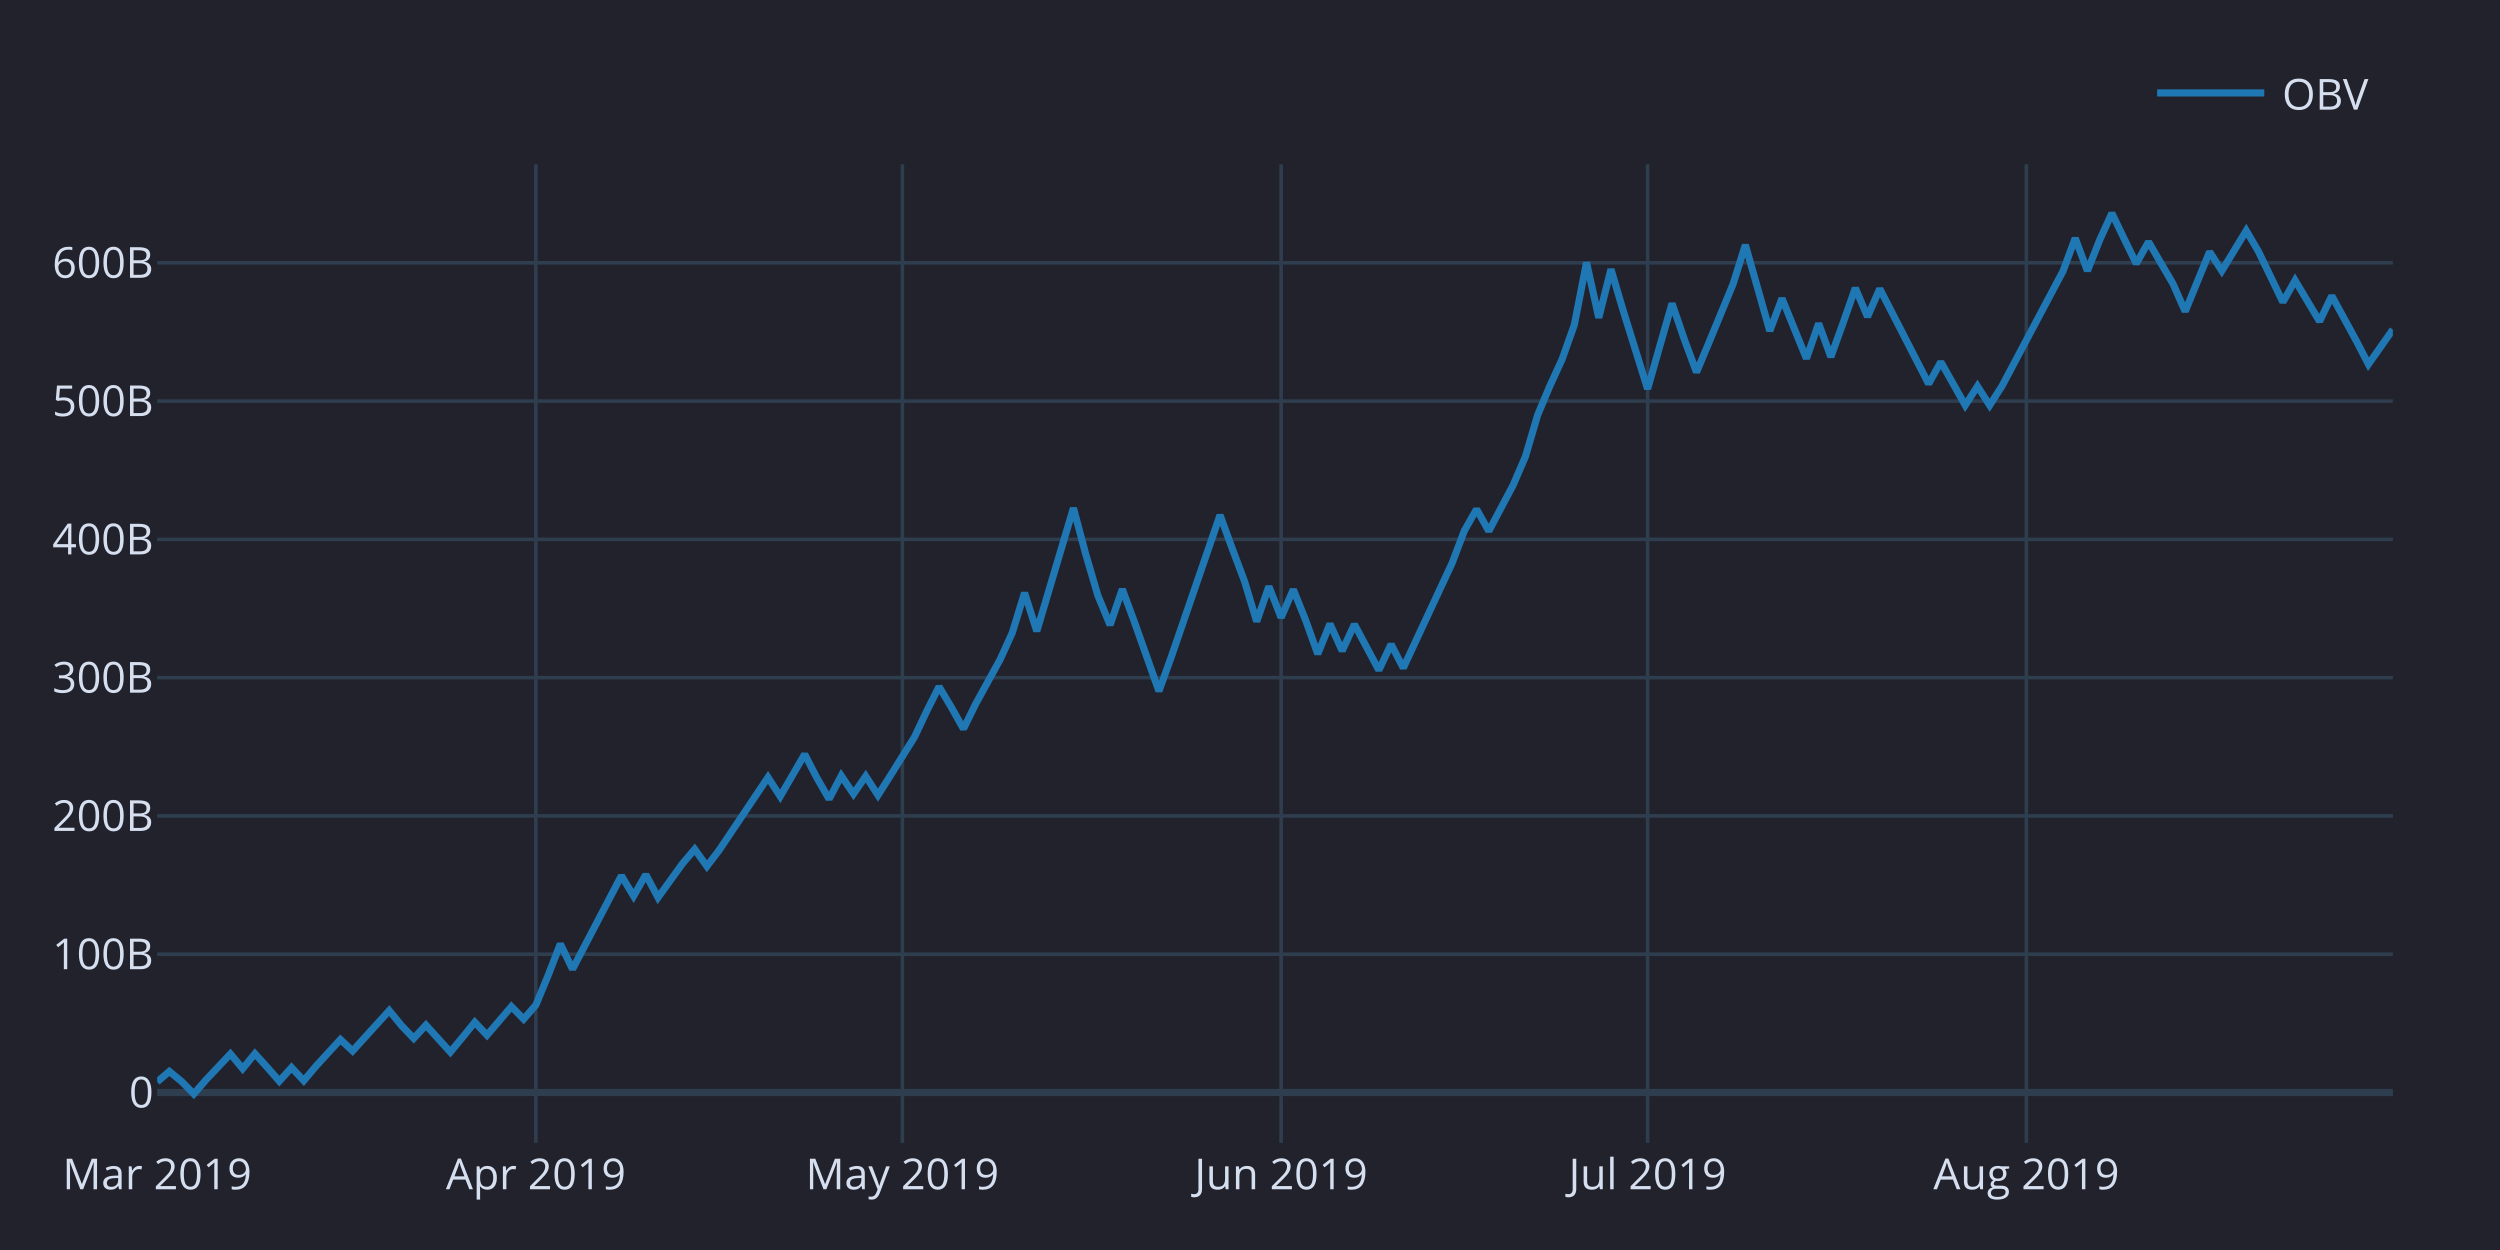
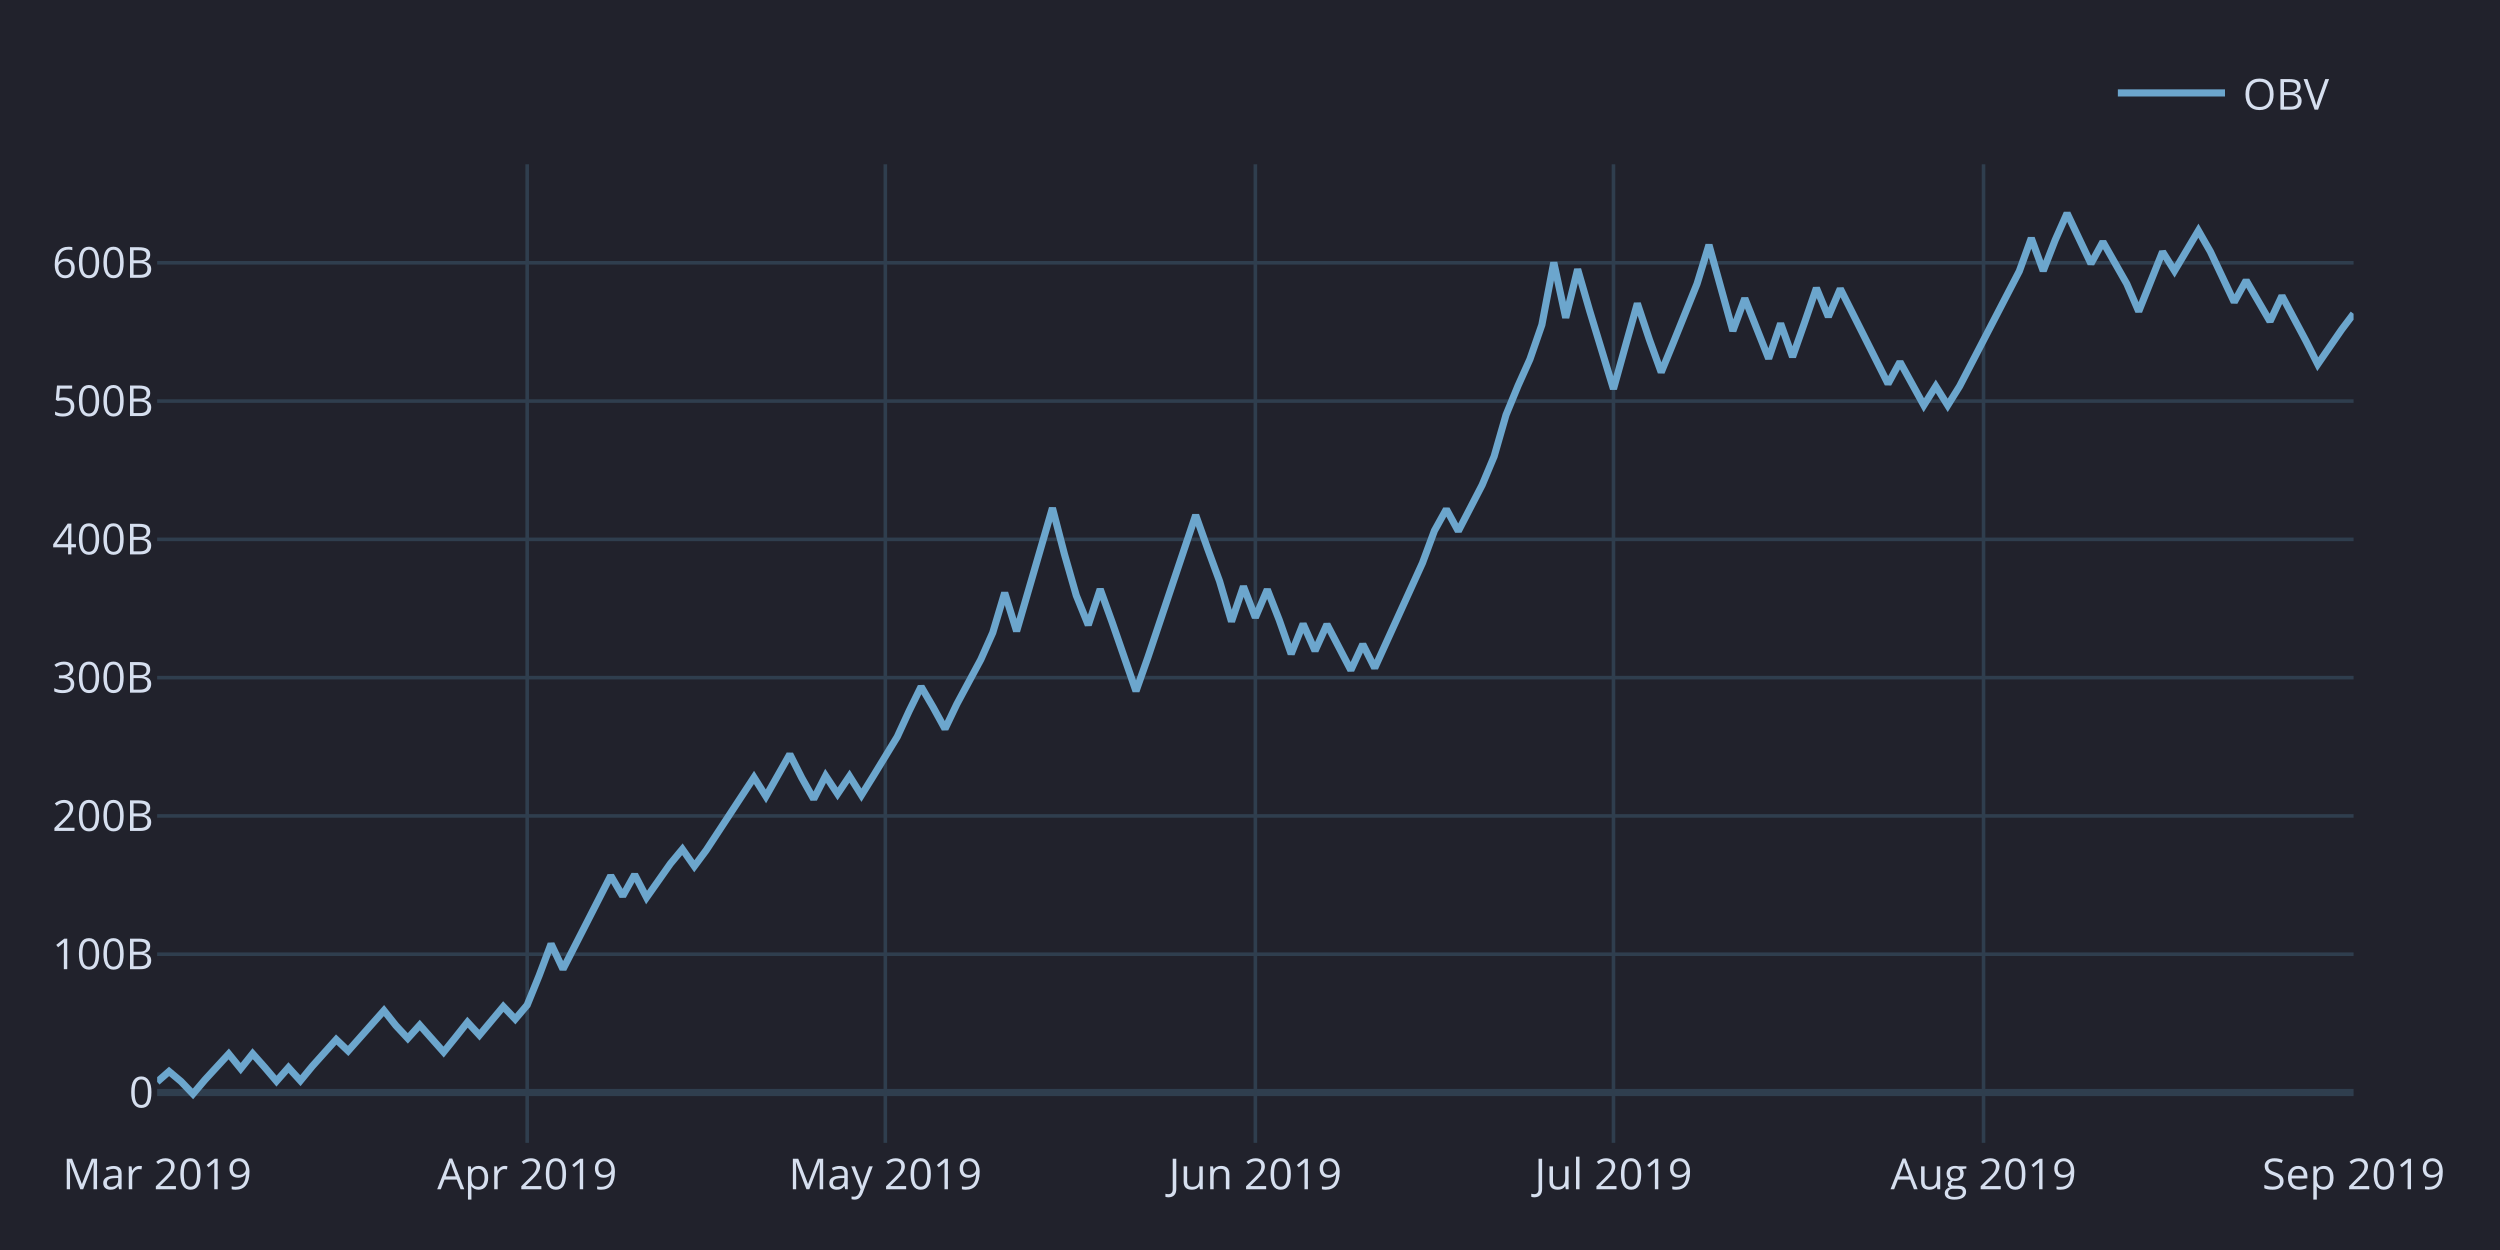
- <svg xmlns="http://www.w3.org/2000/svg" class="main-svg" width="700" height="350" viewBox="0 0 700 350">
+ <svg xmlns="http://www.w3.org/2000/svg" class="main-svg" width="700" height="350" style="" viewBox="0 0 700 350">
  <rect x="0" y="0" width="700" height="350" style="fill: rgb(33, 34, 44); fill-opacity: 1;" />
-   <defs id="defs-e54b7b">
+   <defs id="defs-f33430">
    <g class="clips">
-       <clipPath id="clipe54b7bxyplot" class="plotclip">
-         <rect width="626" height="274" />
+       <clipPath id="clipf33430xyplot" class="plotclip">
+         <rect width="615" height="274" />
      </clipPath>
-       <clipPath class="axesclip" id="clipe54b7bx">
-         <rect x="44" y="0" width="626" height="350" />
+       <clipPath class="axesclip" id="clipf33430x">
+         <rect x="44" y="0" width="615" height="350" />
      </clipPath>
-       <clipPath class="axesclip" id="clipe54b7by">
+       <clipPath class="axesclip" id="clipf33430y">
        <rect x="0" y="46" width="700" height="274" />
      </clipPath>
-       <clipPath class="axesclip" id="clipe54b7bxy">
-         <rect x="44" y="46" width="626" height="274" />
+       <clipPath class="axesclip" id="clipf33430xy">
+         <rect x="44" y="46" width="615" height="274" />
      </clipPath>
    </g>
    <g class="gradients" />
    <g class="patterns" />
  </defs>
  <g class="bglayer" />
  <g class="layer-below">
    <g class="imagelayer" />
    <g class="shapelayer" />
  </g>
  <g class="cartesianlayer">
    <g class="subplot xy">
      <g class="layer-subplot">
        <g class="shapelayer" />
        <g class="imagelayer" />
      </g>
      <g class="gridlayer">
        <g class="x">
-           <path class="xgrid crisp" transform="translate(150.04,0)" d="M0,46v274" style="stroke: rgb(47, 62, 78); stroke-opacity: 1; stroke-width: 1px;" />
-           <path class="xgrid crisp" transform="translate(252.67,0)" d="M0,46v274" style="stroke: rgb(47, 62, 78); stroke-opacity: 1; stroke-width: 1px;" />
-           <path class="xgrid crisp" transform="translate(358.71,0)" d="M0,46v274" style="stroke: rgb(47, 62, 78); stroke-opacity: 1; stroke-width: 1px;" />
-           <path class="xgrid crisp" transform="translate(461.33,0)" d="M0,46v274" style="stroke: rgb(47, 62, 78); stroke-opacity: 1; stroke-width: 1px;" />
-           <path class="xgrid crisp" transform="translate(567.38,0)" d="M0,46v274" style="stroke: rgb(47, 62, 78); stroke-opacity: 1; stroke-width: 1px;" />
+           <path class="xgrid crisp" transform="translate(147.61,0)" d="M0,46v274" style="stroke: rgb(47, 62, 78); stroke-opacity: 1; stroke-width: 1px;" />
+           <path class="xgrid crisp" transform="translate(247.89,0)" d="M0,46v274" style="stroke: rgb(47, 62, 78); stroke-opacity: 1; stroke-width: 1px;" />
+           <path class="xgrid crisp" transform="translate(351.5,0)" d="M0,46v274" style="stroke: rgb(47, 62, 78); stroke-opacity: 1; stroke-width: 1px;" />
+           <path class="xgrid crisp" transform="translate(451.77,0)" d="M0,46v274" style="stroke: rgb(47, 62, 78); stroke-opacity: 1; stroke-width: 1px;" />
+           <path class="xgrid crisp" transform="translate(555.39,0)" d="M0,46v274" style="stroke: rgb(47, 62, 78); stroke-opacity: 1; stroke-width: 1px;" />
        </g>
        <g class="y">
-           <path class="ygrid crisp" transform="translate(0,267.18)" d="M44,0h626" style="stroke: rgb(47, 62, 78); stroke-opacity: 1; stroke-width: 1px;" />
-           <path class="ygrid crisp" transform="translate(0,228.46)" d="M44,0h626" style="stroke: rgb(47, 62, 78); stroke-opacity: 1; stroke-width: 1px;" />
-           <path class="ygrid crisp" transform="translate(0,189.74)" d="M44,0h626" style="stroke: rgb(47, 62, 78); stroke-opacity: 1; stroke-width: 1px;" />
-           <path class="ygrid crisp" transform="translate(0,151.02)" d="M44,0h626" style="stroke: rgb(47, 62, 78); stroke-opacity: 1; stroke-width: 1px;" />
-           <path class="ygrid crisp" transform="translate(0,112.3)" d="M44,0h626" style="stroke: rgb(47, 62, 78); stroke-opacity: 1; stroke-width: 1px;" />
-           <path class="ygrid crisp" transform="translate(0,73.58)" d="M44,0h626" style="stroke: rgb(47, 62, 78); stroke-opacity: 1; stroke-width: 1px;" />
+           <path class="ygrid crisp" transform="translate(0,267.18)" d="M44,0h615" style="stroke: rgb(47, 62, 78); stroke-opacity: 1; stroke-width: 1px;" />
+           <path class="ygrid crisp" transform="translate(0,228.46)" d="M44,0h615" style="stroke: rgb(47, 62, 78); stroke-opacity: 1; stroke-width: 1px;" />
+           <path class="ygrid crisp" transform="translate(0,189.74)" d="M44,0h615" style="stroke: rgb(47, 62, 78); stroke-opacity: 1; stroke-width: 1px;" />
+           <path class="ygrid crisp" transform="translate(0,151.02)" d="M44,0h615" style="stroke: rgb(47, 62, 78); stroke-opacity: 1; stroke-width: 1px;" />
+           <path class="ygrid crisp" transform="translate(0,112.3)" d="M44,0h615" style="stroke: rgb(47, 62, 78); stroke-opacity: 1; stroke-width: 1px;" />
+           <path class="ygrid crisp" transform="translate(0,73.58)" d="M44,0h615" style="stroke: rgb(47, 62, 78); stroke-opacity: 1; stroke-width: 1px;" />
        </g>
      </g>
      <g class="zerolinelayer">
-         <path class="yzl zl crisp" transform="translate(0,305.9)" d="M44,0h626" style="stroke: rgb(47, 62, 78); stroke-opacity: 1; stroke-width: 2px;" />
+         <path class="yzl zl crisp" transform="translate(0,305.9)" d="M44,0h615" style="stroke: rgb(47, 62, 78); stroke-opacity: 1; stroke-width: 2px;" />
      </g>
      <path class="xlines-below" />
      <path class="ylines-below" />
      <g class="overlines-below" />
      <g class="xaxislayer-below" />
      <g class="yaxislayer-below" />
      <g class="overaxes-below" />
-       <g class="plot" transform="translate(44,46)" clip-path="url(#clipe54b7bxyplot)">
+       <g class="plot" transform="translate(44,46)" clip-path="url(#clipf33430xyplot)">
        <g class="scatterlayer mlayer">
-           <g class="trace scatter tracef3e42503-0577-4d0d-8ce4-f7894ac0e586" style="stroke-miterlimit: 2; opacity: 1;">
+           <g class="trace scatter trace6c10571e-09ac-44db-8786-74074ca2c203" style="stroke-miterlimit: 2; opacity: 1;">
            <g class="fills" />
            <g class="errorbars" />
            <g class="lines">
-               <path class="js-line" d="M0,256.93L3.42,254L6.84,256.8L10.26,260.3L13.68,256.36L20.52,249.1L23.95,253.22L27.37,249.04L30.79,252.8L34.21,256.72L37.63,252.92L41.05,256.59L44.47,252.53L51.31,245.07L54.73,248.26L64.99,236.96L68.42,241.16L71.84,244.74L75.26,241.03L82.1,248.58L85.52,244.44L88.94,240.22L92.36,243.84L99.2,235.84L102.62,239.35L106.04,235.41L109.46,227.16L112.89,218.29L116.31,225.36L129.99,199.2L133.41,204.9L136.83,198.89L140.25,205.3L147.09,195.82L150.51,191.79L153.93,196.55L157.36,192.05L171.04,171.67L174.46,176.99L181.3,165.19L184.72,171.79L188.14,177.73L191.56,171.22L194.98,176.29L198.4,171.33L201.83,176.65L205.25,171.27L212.09,160.31L215.51,153.06L218.93,146.26L222.35,151.99L225.77,158.08L229.19,151.1L236.03,138.67L239.45,131.15L242.87,119.98L246.3,130.73L256.56,96.25L259.98,109.09L263.4,120.73L266.82,129L270.24,118.97L273.66,128.21L280.5,147.51L283.92,138.04L297.61,98.23L301.03,107.61L304.45,116.7L307.87,128.02L311.29,118.2L314.71,126.91L318.13,119.06L321.55,127.58L324.97,137.11L328.39,128.69L331.81,136.23L335.23,128.82L342.08,141.64L345.5,134.41L348.92,141.03L352.34,133.66L362.6,111.64L366.02,102.6L369.44,96.58L372.86,102.71L379.7,89.78L383.13,81.8L386.55,70.18L389.97,62.05L393.39,54.59L396.81,44.96L400.23,27.49L403.65,42.97L407.07,29.39L410.49,40.97L417.33,62.9L420.75,50.89L424.17,38.97L427.6,49L431.02,58.23L434.44,50.07L441.28,33.48L444.7,22.57L451.54,46.66L454.96,37.55L461.8,54.4L465.22,44.58L468.64,53.93L472.07,44.41L475.49,34.66L478.91,42.69L482.33,34.86L485.75,41.5L496.01,61.47L499.43,55.34L506.27,67.47L509.69,62.15L513.11,67.49L516.54,62.13L533.64,29.93L537.06,20.69L540.48,29.84L543.9,21.24L547.32,13.7L550.74,20.8L554.16,27.82L557.58,21.71L564.43,33.45L567.85,41.19L574.69,24.5L578.11,29.83L584.95,18.59L588.37,24.42L595.21,38.58L598.63,32.52L605.48,43.99L608.9,36.85L615.74,49.38L619.16,55.98L626,46.28" style="vector-effect: non-scaling-stroke; fill: none; stroke: rgb(31, 119, 180); stroke-opacity: 1; stroke-width: 2px; opacity: 1;" />
+               <path class="js-line" d="M0,256.93L3.34,254L6.68,256.8L10.03,260.3L13.37,256.36L20.05,249.1L23.4,253.22L26.74,249.04L30.08,252.8L33.42,256.72L36.77,252.92L40.11,256.59L43.45,252.53L50.14,245.07L53.48,248.26L63.51,236.96L66.85,241.16L70.19,244.74L73.53,241.03L80.22,248.58L83.56,244.44L86.9,240.22L90.24,243.84L96.93,235.84L100.27,239.35L103.61,235.41L106.96,227.16L110.3,218.29L113.64,225.36L127.01,199.2L130.35,204.9L133.7,198.89L137.04,205.3L143.72,195.82L147.07,191.79L150.41,196.55L153.75,192.05L167.12,171.67L170.46,176.99L177.15,165.19L180.49,171.79L183.83,177.73L187.17,171.22L190.52,176.29L193.86,171.33L197.2,176.65L200.54,171.27L207.23,160.31L210.57,153.06L213.91,146.26L217.26,151.99L220.6,158.08L223.94,151.1L230.63,138.67L233.97,131.15L237.31,119.98L240.65,130.73L250.68,96.25L254.02,109.09L257.36,120.73L260.71,129L264.05,118.97L267.39,128.21L274.08,147.51L277.42,138.04L290.79,98.23L294.13,107.61L297.47,116.7L300.82,128.02L304.16,118.2L307.5,126.91L310.84,119.06L314.18,127.58L317.53,137.11L320.87,128.69L324.21,136.23L327.55,128.82L334.24,141.64L337.58,134.41L340.92,141.03L344.27,133.66L354.29,111.64L357.64,102.6L360.98,96.58L364.32,102.71L371.01,89.78L374.35,81.8L377.69,70.18L381.03,62.05L384.38,54.59L387.72,44.96L391.06,27.49L394.4,42.97L397.74,29.39L401.09,40.97L407.77,62.9L411.11,50.89L414.46,38.97L417.8,49L421.14,58.23L424.48,50.07L431.17,33.48L434.51,22.57L441.2,46.66L444.54,37.55L451.22,54.4L454.57,44.58L457.91,53.93L461.25,44.41L464.59,34.66L467.93,42.69L471.28,34.86L474.62,41.5L484.65,61.47L487.99,55.34L494.67,67.47L498.02,62.15L501.36,67.49L504.7,62.13L521.41,29.93L524.76,20.69L528.1,29.84L531.44,21.24L534.78,13.7L538.13,20.8L541.47,27.82L544.81,21.71L551.49,33.45L554.84,41.19L561.52,24.5L564.86,29.83L571.55,18.59L574.89,24.42L581.58,38.58L584.92,32.52L591.6,43.99L594.95,36.85L601.63,49.38L604.97,55.98L611.66,46.28L615,41.85" style="vector-effect: non-scaling-stroke; fill: none; stroke: rgb(108, 166, 205); stroke-opacity: 1; stroke-width: 2px; opacity: 1;" />
            </g>
            <g class="points" />
            <g class="text" />
          </g>
        </g>
      </g>
      <g class="overplot" />
      <path class="xlines-above crisp" d="M0,0" style="fill: none;" />
      <path class="ylines-above crisp" d="M0,0" style="fill: none;" />
      <g class="overlines-above" />
      <g class="xaxislayer-above">
        <g class="xtick">
          <text text-anchor="middle" x="0" y="333" transform="translate(44,0)" style="font-family: 'Open Sans', verdana, arial, sans-serif; font-size: 12px; fill: rgb(214, 223, 239); fill-opacity: 1; white-space: pre; opacity: 1;">Mar 2019</text>
        </g>
        <g class="xtick">
-           <text text-anchor="middle" x="0" y="333" style="font-family: 'Open Sans', verdana, arial, sans-serif; font-size: 12px; fill: rgb(214, 223, 239); fill-opacity: 1; white-space: pre; opacity: 1;" transform="translate(150.04,0)">Apr 2019</text>
+           <text text-anchor="middle" x="0" y="333" style="font-family: 'Open Sans', verdana, arial, sans-serif; font-size: 12px; fill: rgb(214, 223, 239); fill-opacity: 1; white-space: pre; opacity: 1;" transform="translate(147.61,0)">Apr 2019</text>
        </g>
        <g class="xtick">
-           <text text-anchor="middle" x="0" y="333" style="font-family: 'Open Sans', verdana, arial, sans-serif; font-size: 12px; fill: rgb(214, 223, 239); fill-opacity: 1; white-space: pre; opacity: 1;" transform="translate(252.67,0)">May 2019</text>
+           <text text-anchor="middle" x="0" y="333" style="font-family: 'Open Sans', verdana, arial, sans-serif; font-size: 12px; fill: rgb(214, 223, 239); fill-opacity: 1; white-space: pre; opacity: 1;" transform="translate(247.89,0)">May 2019</text>
        </g>
        <g class="xtick">
-           <text text-anchor="middle" x="0" y="333" style="font-family: 'Open Sans', verdana, arial, sans-serif; font-size: 12px; fill: rgb(214, 223, 239); fill-opacity: 1; white-space: pre; opacity: 1;" transform="translate(358.71,0)">Jun 2019</text>
+           <text text-anchor="middle" x="0" y="333" style="font-family: 'Open Sans', verdana, arial, sans-serif; font-size: 12px; fill: rgb(214, 223, 239); fill-opacity: 1; white-space: pre; opacity: 1;" transform="translate(351.5,0)">Jun 2019</text>
        </g>
        <g class="xtick">
-           <text text-anchor="middle" x="0" y="333" style="font-family: 'Open Sans', verdana, arial, sans-serif; font-size: 12px; fill: rgb(214, 223, 239); fill-opacity: 1; white-space: pre; opacity: 1;" transform="translate(461.33,0)">Jul 2019</text>
+           <text text-anchor="middle" x="0" y="333" style="font-family: 'Open Sans', verdana, arial, sans-serif; font-size: 12px; fill: rgb(214, 223, 239); fill-opacity: 1; white-space: pre; opacity: 1;" transform="translate(451.77,0)">Jul 2019</text>
        </g>
        <g class="xtick">
-           <text text-anchor="middle" x="0" y="333" style="font-family: 'Open Sans', verdana, arial, sans-serif; font-size: 12px; fill: rgb(214, 223, 239); fill-opacity: 1; white-space: pre; opacity: 1;" transform="translate(567.38,0)">Aug 2019</text>
+           <text text-anchor="middle" x="0" y="333" style="font-family: 'Open Sans', verdana, arial, sans-serif; font-size: 12px; fill: rgb(214, 223, 239); fill-opacity: 1; white-space: pre; opacity: 1;" transform="translate(555.39,0)">Aug 2019</text>
+         </g>
+         <g class="xtick">
+           <text text-anchor="middle" x="0" y="333" style="font-family: 'Open Sans', verdana, arial, sans-serif; font-size: 12px; fill: rgb(214, 223, 239); fill-opacity: 1; white-space: pre; opacity: 1;" transform="translate(659,0)">Sep 2019</text>
        </g>
      </g>
      <g class="yaxislayer-above">
        <g class="ytick">
          <text text-anchor="end" x="43" y="4.2" transform="translate(0,305.9)" style="font-family: 'Open Sans', verdana, arial, sans-serif; font-size: 12px; fill: rgb(214, 223, 239); fill-opacity: 1; white-space: pre; opacity: 1;">0</text>
        </g>
        <g class="ytick">
          <text text-anchor="end" x="43" y="4.2" style="font-family: 'Open Sans', verdana, arial, sans-serif; font-size: 12px; fill: rgb(214, 223, 239); fill-opacity: 1; white-space: pre; opacity: 1;" transform="translate(0,267.18)">100B</text>
        </g>
        <g class="ytick">
          <text text-anchor="end" x="43" y="4.2" style="font-family: 'Open Sans', verdana, arial, sans-serif; font-size: 12px; fill: rgb(214, 223, 239); fill-opacity: 1; white-space: pre; opacity: 1;" transform="translate(0,228.46)">200B</text>
        </g>
        <g class="ytick">
          <text text-anchor="end" x="43" y="4.2" style="font-family: 'Open Sans', verdana, arial, sans-serif; font-size: 12px; fill: rgb(214, 223, 239); fill-opacity: 1; white-space: pre; opacity: 1;" transform="translate(0,189.74)">300B</text>
        </g>
        <g class="ytick">
          <text text-anchor="end" x="43" y="4.2" style="font-family: 'Open Sans', verdana, arial, sans-serif; font-size: 12px; fill: rgb(214, 223, 239); fill-opacity: 1; white-space: pre; opacity: 1;" transform="translate(0,151.02)">400B</text>
        </g>
        <g class="ytick">
          <text text-anchor="end" x="43" y="4.2" style="font-family: 'Open Sans', verdana, arial, sans-serif; font-size: 12px; fill: rgb(214, 223, 239); fill-opacity: 1; white-space: pre; opacity: 1;" transform="translate(0,112.3)">500B</text>
        </g>
        <g class="ytick">
          <text text-anchor="end" x="43" y="4.2" style="font-family: 'Open Sans', verdana, arial, sans-serif; font-size: 12px; fill: rgb(214, 223, 239); fill-opacity: 1; white-space: pre; opacity: 1;" transform="translate(0,73.58)">600B</text>
        </g>
      </g>
      <g class="overaxes-above" />
    </g>
  </g>
  <g class="polarlayer" />
+   <g class="smithlayer" />
  <g class="ternarylayer" />
  <g class="geolayer" />
  <g class="funnelarealayer" />
  <g class="pielayer" />
  <g class="iciclelayer" />
  <g class="treemaplayer" />
  <g class="sunburstlayer" />
  <g class="glimages" />
-   <defs id="topdefs-e54b7b">
+   <defs id="topdefs-f33430">
    <g class="clips" />
-     <clipPath id="legende54b7b">
+     <clipPath id="legendf33430">
      <rect width="71" height="29" x="0" y="0" />
    </clipPath>
  </defs>
  <g class="layer-above">
    <g class="imagelayer" />
    <g class="shapelayer" />
  </g>
  <g class="infolayer">
-     <g class="legend" pointer-events="all" transform="translate(599,11.52)">
-       <rect class="bg" shape-rendering="crispEdges" width="71" height="29" x="0" y="0" style="stroke: rgb(68, 68, 68); stroke-opacity: 1; fill: rgb(33, 34, 44); fill-opacity: 1; stroke-width: 0px;" />
-       <g class="scrollbox" transform="" clip-path="url(#legende54b7b)">
+     <g class="legend" pointer-events="all" transform="translate(588,11.52)">
+       <rect class="bg" shape-rendering="crispEdges" style="stroke: rgb(68, 68, 68); stroke-opacity: 1; fill: rgb(33, 34, 44); fill-opacity: 1; stroke-width: 0px;" width="71" height="29" x="0" y="0" />
+       <g class="scrollbox" transform="" clip-path="url(#legendf33430)">
        <g class="groups">
          <g class="traces" transform="translate(0,14.5)" style="opacity: 1;">
            <text class="legendtext" text-anchor="start" x="40" y="4.68" style="font-family: 'Open Sans', verdana, arial, sans-serif; font-size: 12px; fill: rgb(214, 223, 239); fill-opacity: 1; white-space: pre;">OBV</text>
            <g class="layers" style="opacity: 1;">
              <g class="legendfill" />
              <g class="legendlines">
-                 <path class="js-line" d="M5,0h30" style="fill: none; stroke: rgb(31, 119, 180); stroke-opacity: 1; stroke-width: 2px;" />
+                 <path class="js-line" d="M5,0h30" style="fill: none; stroke: rgb(108, 166, 205); stroke-opacity: 1; stroke-width: 2px;" />
              </g>
              <g class="legendsymbols">
                <g class="legendpoints" />
              </g>
            </g>
            <rect class="legendtoggle" x="0" y="-9.5" width="68.375" height="19" style="fill: rgb(0, 0, 0); fill-opacity: 0;" />
          </g>
        </g>
      </g>
-       <rect class="scrollbar" rx="20" ry="3" width="0" height="0" x="0" y="0" style="fill: rgb(128, 139, 164); fill-opacity: 1;" />
+       <rect class="scrollbar" rx="20" ry="3" width="0" height="0" style="fill: rgb(128, 139, 164); fill-opacity: 1;" x="0" y="0" />
    </g>
    <g class="g-gtitle" />
    <g class="g-xtitle" />
    <g class="g-ytitle" />
  </g>
</svg>
